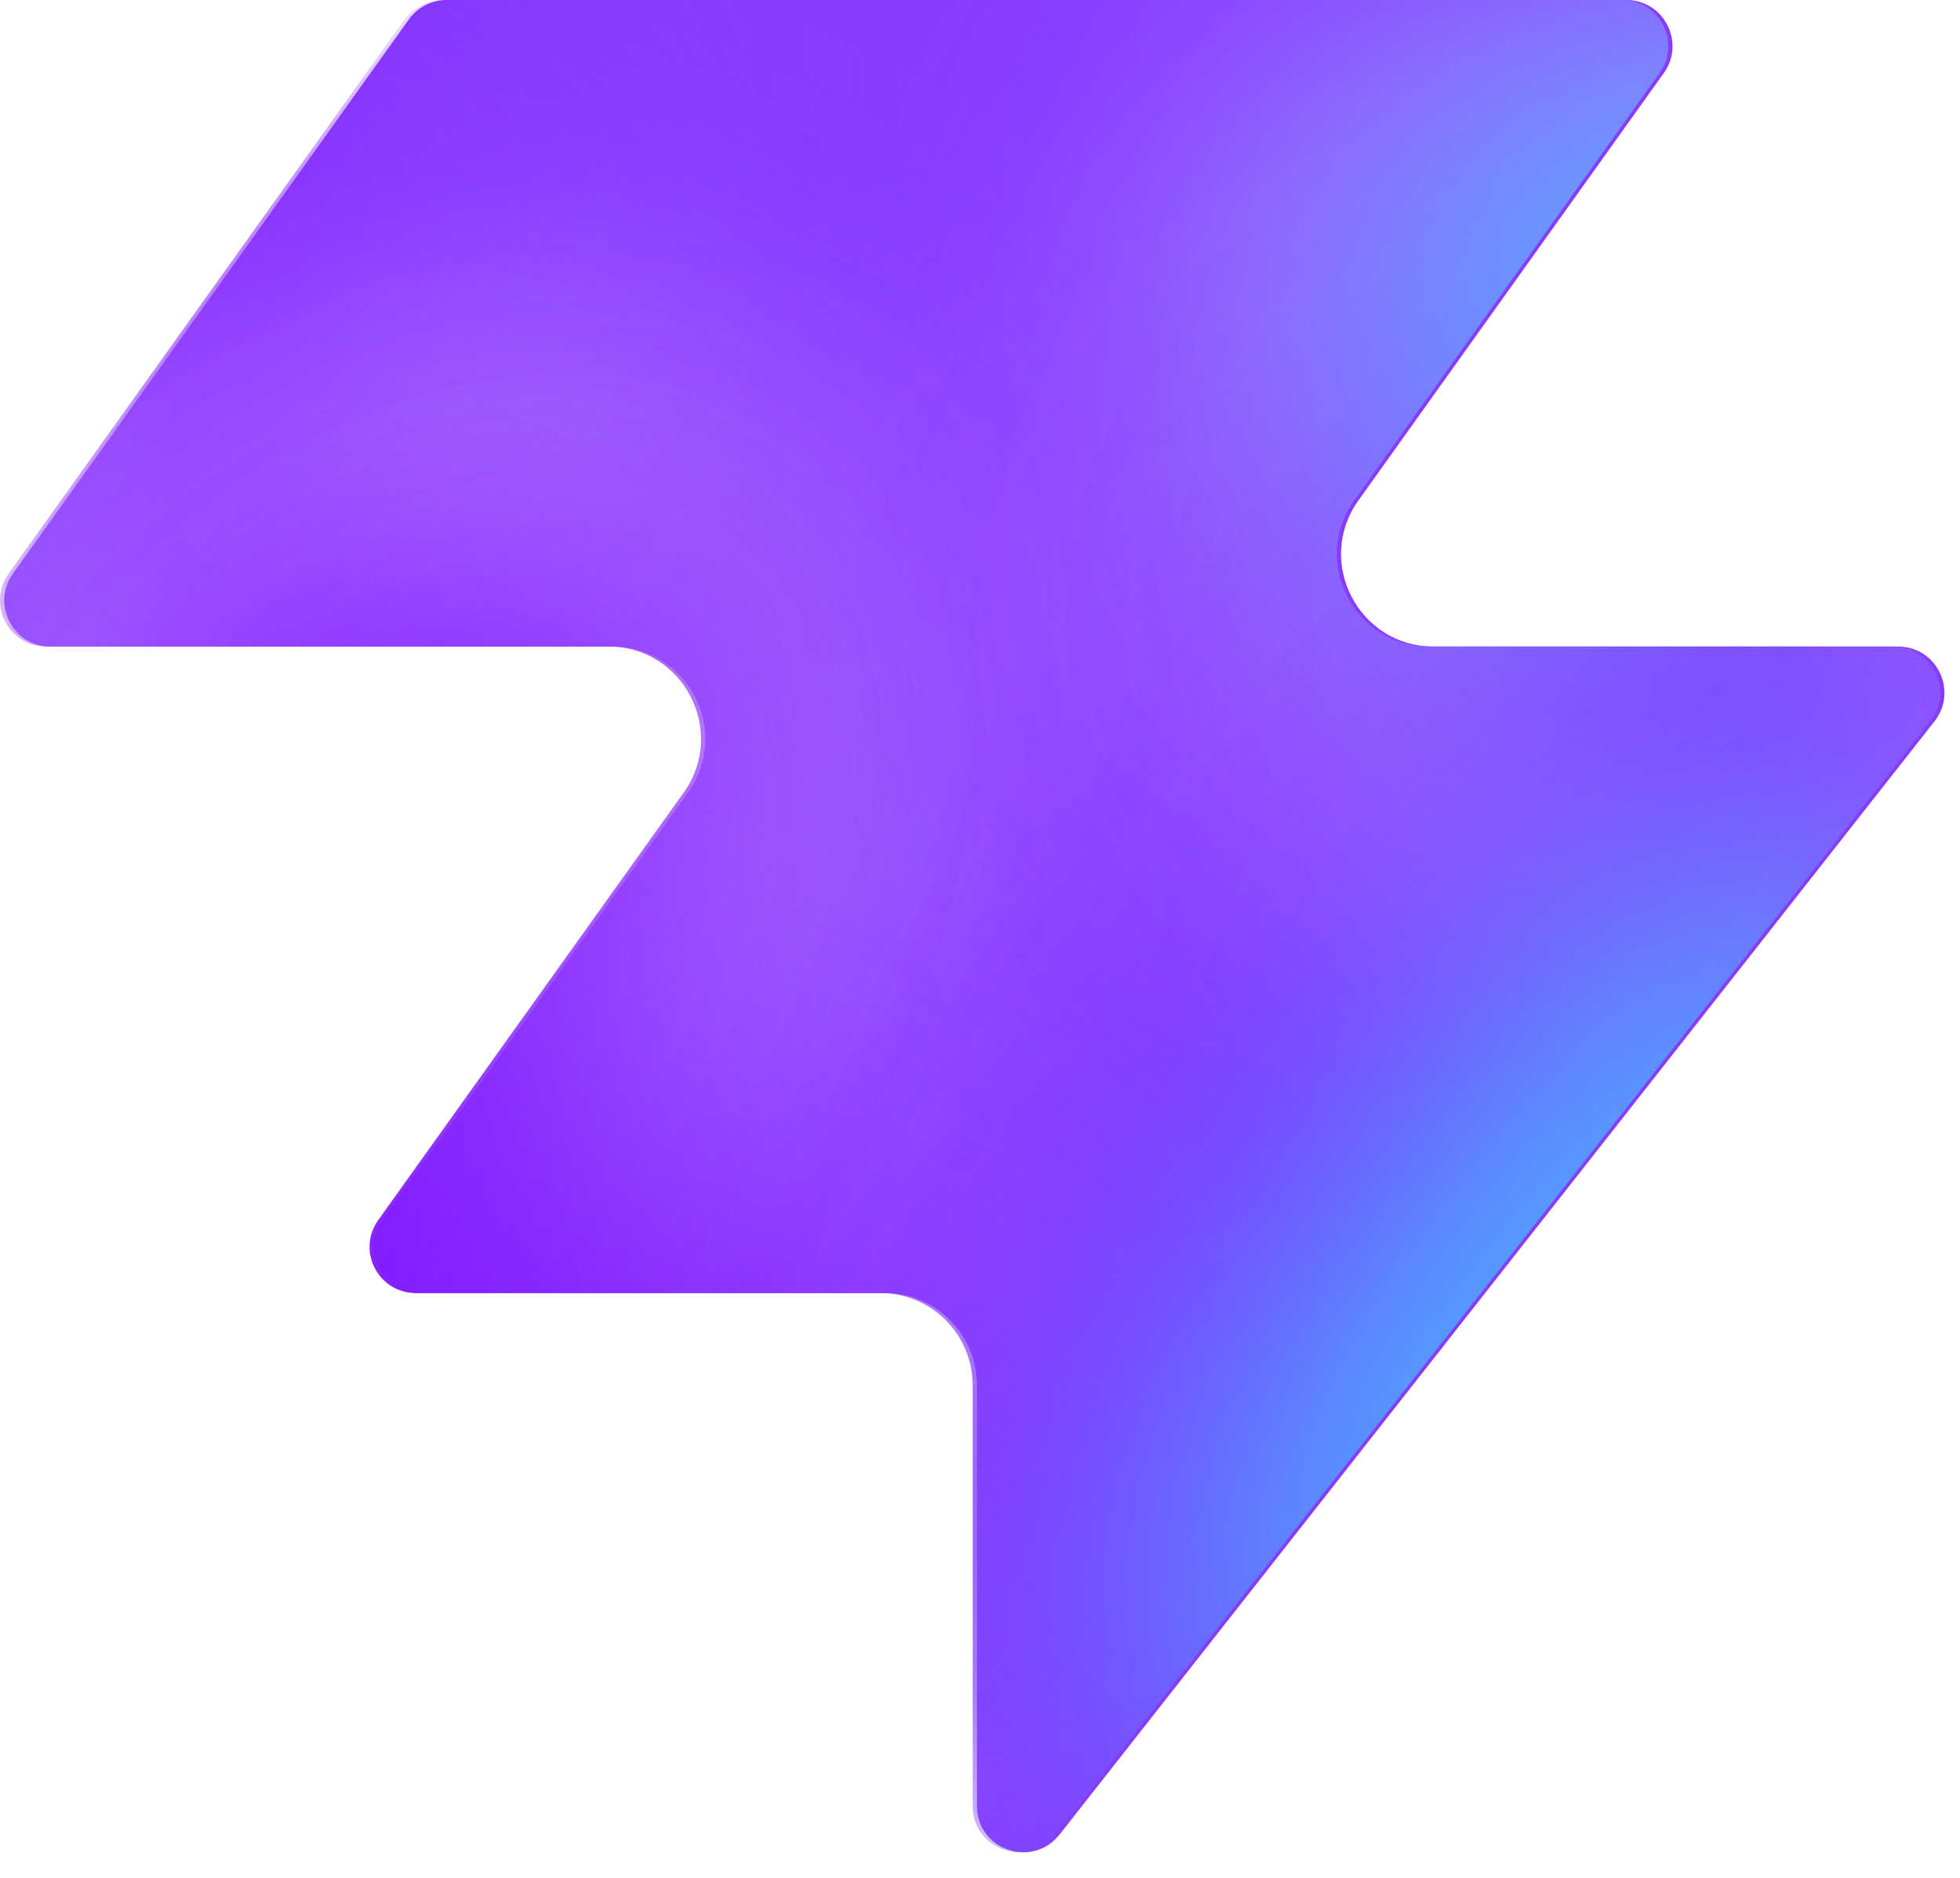
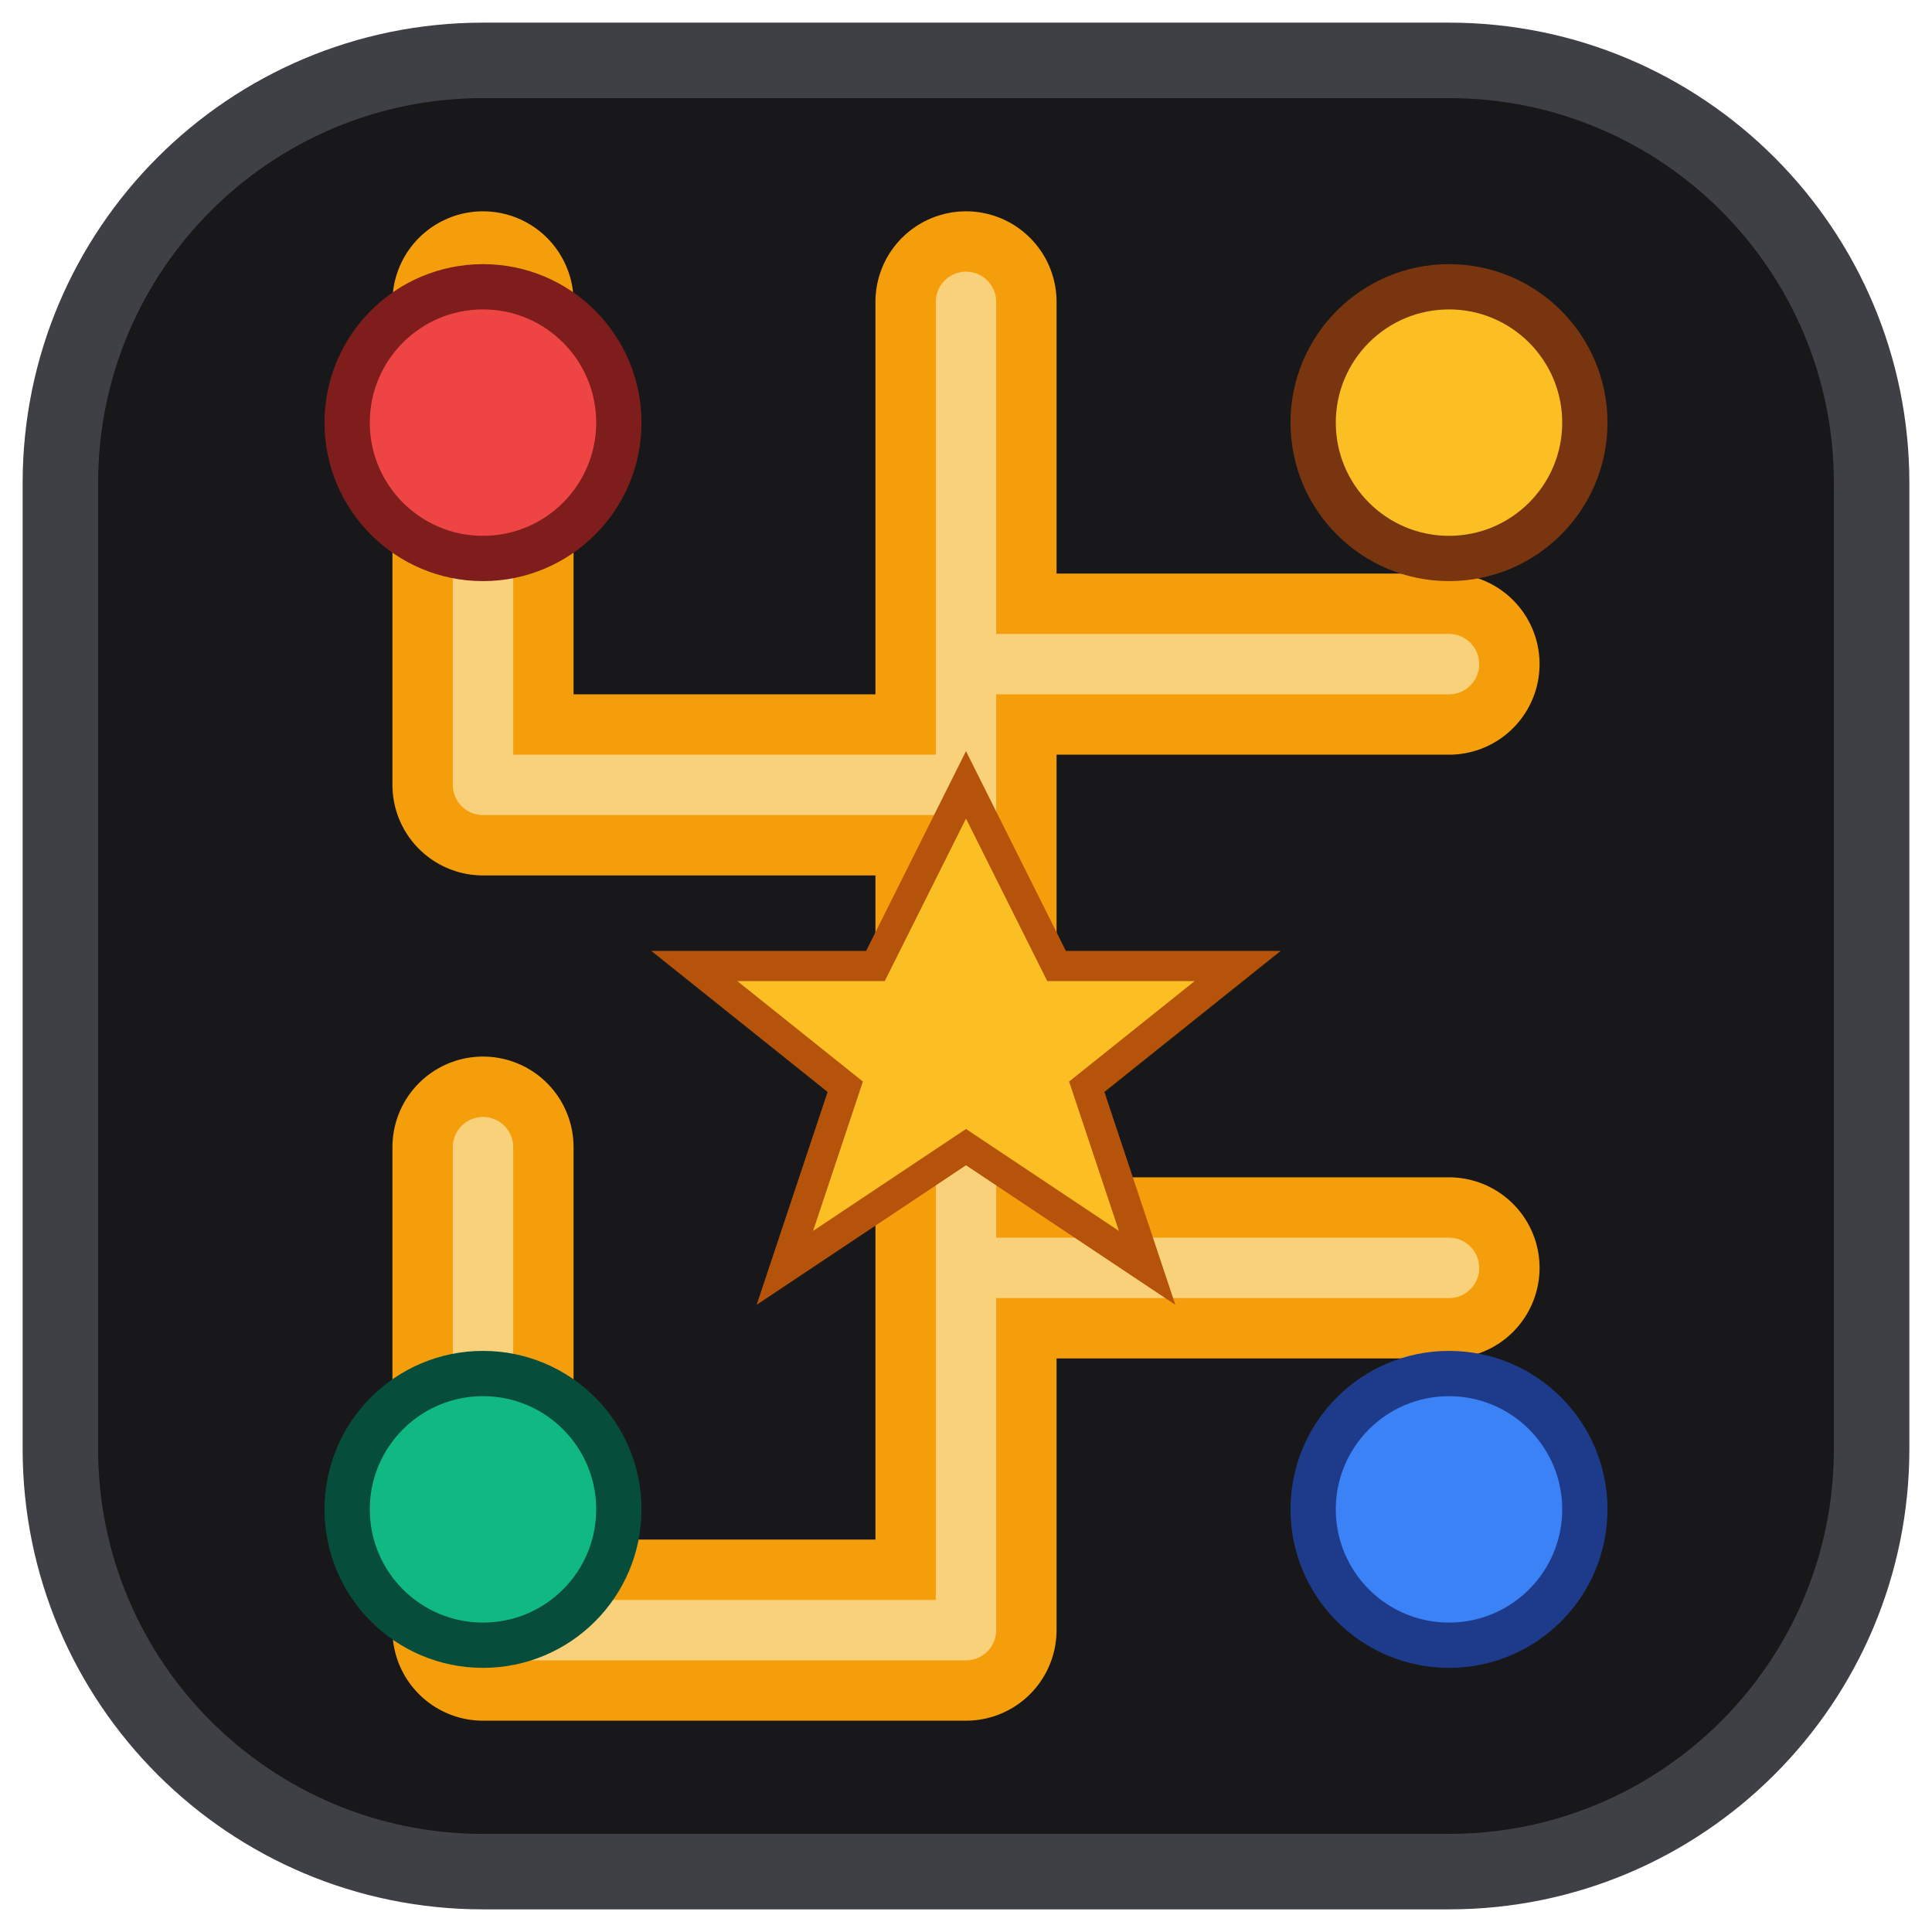
- <svg xmlns="http://www.w3.org/2000/svg" width="48" height="46" fill="none" viewBox="0 0 48 46">
-   <path fill="#863bff" d="M25.946 44.938c-.664.845-2.021.375-2.021-.698V33.937a2.26 2.26 0 0 0-2.262-2.262H10.287c-.92 0-1.456-1.04-.92-1.788l7.48-10.471c1.07-1.497 0-3.578-1.842-3.578H1.237c-.92 0-1.456-1.04-.92-1.788L10.013.474c.214-.297.556-.474.92-.474h28.894c.92 0 1.456 1.04.92 1.788l-7.48 10.471c-1.07 1.498 0 3.579 1.842 3.579h11.377c.943 0 1.473 1.088.89 1.83L25.947 44.94z" style="fill:#863bff;fill:color(display-p3 .525 .23 1);fill-opacity:1" />
-   <mask id="a" width="48" height="46" x="0" y="0" maskUnits="userSpaceOnUse" style="mask-type:alpha">
-     <path fill="#000" d="M25.842 44.938c-.664.844-2.021.375-2.021-.698V33.937a2.26 2.26 0 0 0-2.262-2.262H10.183c-.92 0-1.456-1.04-.92-1.788l7.48-10.471c1.07-1.498 0-3.579-1.842-3.579H1.133c-.92 0-1.456-1.04-.92-1.787L9.91.473c.214-.297.556-.474.92-.474h28.894c.92 0 1.456 1.04.92 1.788l-7.48 10.471c-1.07 1.498 0 3.578 1.842 3.578h11.377c.943 0 1.473 1.088.89 1.832L25.843 44.94z" style="fill:#000;fill-opacity:1" />
-   </mask>
-   <g mask="url(#a)">
-     <g filter="url(#b)">
-       <ellipse cx="5.508" cy="14.704" fill="#ede6ff" rx="5.508" ry="14.704" style="fill:#ede6ff;fill:color(display-p3 .927 .903 1);fill-opacity:1" transform="matrix(.00324 1 1 -.00324 -4.47 31.516)" />
-     </g>
-     <g filter="url(#c)">
-       <ellipse cx="10.399" cy="29.851" fill="#ede6ff" rx="10.399" ry="29.851" style="fill:#ede6ff;fill:color(display-p3 .927 .903 1);fill-opacity:1" transform="matrix(.00324 1 1 -.00324 -39.328 7.883)" />
-     </g>
-     <g filter="url(#d)">
-       <ellipse cx="5.508" cy="30.487" fill="#7e14ff" rx="5.508" ry="30.487" style="fill:#7e14ff;fill:color(display-p3 .492 .077 1);fill-opacity:1" transform="rotate(89.814 -25.913 -14.639)scale(1 -1)" />
-     </g>
-     <g filter="url(#e)">
-       <ellipse cx="5.508" cy="30.599" fill="#7e14ff" rx="5.508" ry="30.599" style="fill:#7e14ff;fill:color(display-p3 .492 .077 1);fill-opacity:1" transform="rotate(89.814 -32.644 -3.334)scale(1 -1)" />
-     </g>
-     <g filter="url(#f)">
-       <ellipse cx="5.508" cy="30.599" fill="#7e14ff" rx="5.508" ry="30.599" style="fill:#7e14ff;fill:color(display-p3 .492 .077 1);fill-opacity:1" transform="matrix(.00324 1 1 -.00324 -34.34 30.47)" />
-     </g>
-     <g filter="url(#g)">
-       <ellipse cx="14.072" cy="22.078" fill="#ede6ff" rx="14.072" ry="22.078" style="fill:#ede6ff;fill:color(display-p3 .927 .903 1);fill-opacity:1" transform="rotate(93.35 24.506 48.493)scale(-1 1)" />
-     </g>
-     <g filter="url(#h)">
-       <ellipse cx="3.47" cy="21.501" fill="#7e14ff" rx="3.47" ry="21.501" style="fill:#7e14ff;fill:color(display-p3 .492 .077 1);fill-opacity:1" transform="rotate(89.009 28.708 47.59)scale(-1 1)" />
-     </g>
-     <g filter="url(#i)">
-       <ellipse cx="3.47" cy="21.501" fill="#7e14ff" rx="3.47" ry="21.501" style="fill:#7e14ff;fill:color(display-p3 .492 .077 1);fill-opacity:1" transform="rotate(89.009 28.708 47.59)scale(-1 1)" />
-     </g>
-     <g filter="url(#j)">
-       <ellipse cx=".387" cy="8.972" fill="#7e14ff" rx="4.407" ry="29.108" style="fill:#7e14ff;fill:color(display-p3 .492 .077 1);fill-opacity:1" transform="rotate(39.51 .387 8.972)" />
-     </g>
-     <g filter="url(#k)">
-       <ellipse cx="47.523" cy="-6.092" fill="#7e14ff" rx="4.407" ry="29.108" style="fill:#7e14ff;fill:color(display-p3 .492 .077 1);fill-opacity:1" transform="rotate(37.892 47.523 -6.092)" />
-     </g>
-     <g filter="url(#l)">
-       <ellipse cx="41.412" cy="6.333" fill="#47bfff" rx="5.971" ry="9.665" style="fill:#47bfff;fill:color(display-p3 .28 .748 1);fill-opacity:1" transform="rotate(37.892 41.412 6.333)" />
-     </g>
-     <g filter="url(#m)">
-       <ellipse cx="-1.879" cy="38.332" fill="#7e14ff" rx="4.407" ry="29.108" style="fill:#7e14ff;fill:color(display-p3 .492 .077 1);fill-opacity:1" transform="rotate(37.892 -1.88 38.332)" />
-     </g>
-     <g filter="url(#n)">
-       <ellipse cx="-1.879" cy="38.332" fill="#7e14ff" rx="4.407" ry="29.108" style="fill:#7e14ff;fill:color(display-p3 .492 .077 1);fill-opacity:1" transform="rotate(37.892 -1.88 38.332)" />
-     </g>
-     <g filter="url(#o)">
-       <ellipse cx="35.651" cy="29.907" fill="#7e14ff" rx="4.407" ry="29.108" style="fill:#7e14ff;fill:color(display-p3 .492 .077 1);fill-opacity:1" transform="rotate(37.892 35.651 29.907)" />
-     </g>
-     <g filter="url(#p)">
-       <ellipse cx="38.418" cy="32.4" fill="#47bfff" rx="5.971" ry="15.297" style="fill:#47bfff;fill:color(display-p3 .28 .748 1);fill-opacity:1" transform="rotate(37.892 38.418 32.4)" />
-     </g>
-   </g>
-   <defs>
-     <filter id="b" width="60.045" height="41.654" x="-19.77" y="16.149" color-interpolation-filters="sRGB" filterUnits="userSpaceOnUse">
-       <feFlood flood-opacity="0" result="BackgroundImageFix" />
-       <feBlend in="SourceGraphic" in2="BackgroundImageFix" result="shape" />
-       <feGaussianBlur result="effect1_foregroundBlur_2002_17158" stdDeviation="7.659" />
-     </filter>
-     <filter id="c" width="90.34" height="51.437" x="-54.613" y="-7.533" color-interpolation-filters="sRGB" filterUnits="userSpaceOnUse">
-       <feFlood flood-opacity="0" result="BackgroundImageFix" />
-       <feBlend in="SourceGraphic" in2="BackgroundImageFix" result="shape" />
-       <feGaussianBlur result="effect1_foregroundBlur_2002_17158" stdDeviation="7.659" />
-     </filter>
-     <filter id="d" width="79.355" height="29.4" x="-49.64" y="2.03" color-interpolation-filters="sRGB" filterUnits="userSpaceOnUse">
-       <feFlood flood-opacity="0" result="BackgroundImageFix" />
-       <feBlend in="SourceGraphic" in2="BackgroundImageFix" result="shape" />
-       <feGaussianBlur result="effect1_foregroundBlur_2002_17158" stdDeviation="4.596" />
-     </filter>
-     <filter id="e" width="79.579" height="29.4" x="-45.045" y="20.029" color-interpolation-filters="sRGB" filterUnits="userSpaceOnUse">
-       <feFlood flood-opacity="0" result="BackgroundImageFix" />
-       <feBlend in="SourceGraphic" in2="BackgroundImageFix" result="shape" />
-       <feGaussianBlur result="effect1_foregroundBlur_2002_17158" stdDeviation="4.596" />
-     </filter>
-     <filter id="f" width="79.579" height="29.4" x="-43.513" y="21.178" color-interpolation-filters="sRGB" filterUnits="userSpaceOnUse">
-       <feFlood flood-opacity="0" result="BackgroundImageFix" />
-       <feBlend in="SourceGraphic" in2="BackgroundImageFix" result="shape" />
-       <feGaussianBlur result="effect1_foregroundBlur_2002_17158" stdDeviation="4.596" />
-     </filter>
-     <filter id="g" width="74.749" height="58.852" x="15.756" y="-17.901" color-interpolation-filters="sRGB" filterUnits="userSpaceOnUse">
-       <feFlood flood-opacity="0" result="BackgroundImageFix" />
-       <feBlend in="SourceGraphic" in2="BackgroundImageFix" result="shape" />
-       <feGaussianBlur result="effect1_foregroundBlur_2002_17158" stdDeviation="7.659" />
-     </filter>
-     <filter id="h" width="61.377" height="25.362" x="23.548" y="2.284" color-interpolation-filters="sRGB" filterUnits="userSpaceOnUse">
-       <feFlood flood-opacity="0" result="BackgroundImageFix" />
-       <feBlend in="SourceGraphic" in2="BackgroundImageFix" result="shape" />
-       <feGaussianBlur result="effect1_foregroundBlur_2002_17158" stdDeviation="4.596" />
-     </filter>
-     <filter id="i" width="61.377" height="25.362" x="23.548" y="2.284" color-interpolation-filters="sRGB" filterUnits="userSpaceOnUse">
-       <feFlood flood-opacity="0" result="BackgroundImageFix" />
-       <feBlend in="SourceGraphic" in2="BackgroundImageFix" result="shape" />
-       <feGaussianBlur result="effect1_foregroundBlur_2002_17158" stdDeviation="4.596" />
-     </filter>
-     <filter id="j" width="56.045" height="63.649" x="-27.636" y="-22.853" color-interpolation-filters="sRGB" filterUnits="userSpaceOnUse">
-       <feFlood flood-opacity="0" result="BackgroundImageFix" />
-       <feBlend in="SourceGraphic" in2="BackgroundImageFix" result="shape" />
-       <feGaussianBlur result="effect1_foregroundBlur_2002_17158" stdDeviation="4.596" />
-     </filter>
-     <filter id="k" width="54.814" height="64.646" x="20.116" y="-38.415" color-interpolation-filters="sRGB" filterUnits="userSpaceOnUse">
-       <feFlood flood-opacity="0" result="BackgroundImageFix" />
-       <feBlend in="SourceGraphic" in2="BackgroundImageFix" result="shape" />
-       <feGaussianBlur result="effect1_foregroundBlur_2002_17158" stdDeviation="4.596" />
-     </filter>
-     <filter id="l" width="33.541" height="35.313" x="24.641" y="-11.323" color-interpolation-filters="sRGB" filterUnits="userSpaceOnUse">
-       <feFlood flood-opacity="0" result="BackgroundImageFix" />
-       <feBlend in="SourceGraphic" in2="BackgroundImageFix" result="shape" />
-       <feGaussianBlur result="effect1_foregroundBlur_2002_17158" stdDeviation="4.596" />
-     </filter>
-     <filter id="m" width="54.814" height="64.646" x="-29.286" y="6.009" color-interpolation-filters="sRGB" filterUnits="userSpaceOnUse">
-       <feFlood flood-opacity="0" result="BackgroundImageFix" />
-       <feBlend in="SourceGraphic" in2="BackgroundImageFix" result="shape" />
-       <feGaussianBlur result="effect1_foregroundBlur_2002_17158" stdDeviation="4.596" />
-     </filter>
-     <filter id="n" width="54.814" height="64.646" x="-29.286" y="6.009" color-interpolation-filters="sRGB" filterUnits="userSpaceOnUse">
-       <feFlood flood-opacity="0" result="BackgroundImageFix" />
-       <feBlend in="SourceGraphic" in2="BackgroundImageFix" result="shape" />
-       <feGaussianBlur result="effect1_foregroundBlur_2002_17158" stdDeviation="4.596" />
-     </filter>
-     <filter id="o" width="54.814" height="64.646" x="8.244" y="-2.416" color-interpolation-filters="sRGB" filterUnits="userSpaceOnUse">
-       <feFlood flood-opacity="0" result="BackgroundImageFix" />
-       <feBlend in="SourceGraphic" in2="BackgroundImageFix" result="shape" />
-       <feGaussianBlur result="effect1_foregroundBlur_2002_17158" stdDeviation="4.596" />
-     </filter>
-     <filter id="p" width="39.409" height="43.623" x="18.713" y="10.588" color-interpolation-filters="sRGB" filterUnits="userSpaceOnUse">
-       <feFlood flood-opacity="0" result="BackgroundImageFix" />
-       <feBlend in="SourceGraphic" in2="BackgroundImageFix" result="shape" />
-       <feGaussianBlur result="effect1_foregroundBlur_2002_17158" stdDeviation="4.596" />
-     </filter>
-   </defs>
+ <svg xmlns="http://www.w3.org/2000/svg" viewBox="0 0 64 64" fill="none">
+   <rect x="2" y="2" width="60" height="60" rx="14" fill="#18181b" stroke="#3f3f46" stroke-width="2.5" />
+   <path d="M16 10v16h16V10M48 22H32v20h16M16 38v16h16V42" stroke="#f59e0b" stroke-width="6" stroke-linecap="round" stroke-linejoin="round" />
+   <path d="M16 10v16h16V10M48 22H32v20h16M16 38v16h16V42" stroke="#fef3c7" stroke-width="2" stroke-linecap="round" stroke-linejoin="round" opacity="0.6" />
+   <circle cx="16" cy="14" r="4.5" fill="#ef4444" stroke="#7f1d1d" stroke-width="1.5" />
+   <circle cx="48" cy="14" r="4.5" fill="#fbbf24" stroke="#78350f" stroke-width="1.5" />
+   <circle cx="16" cy="50" r="4.5" fill="#10b981" stroke="#064e3b" stroke-width="1.5" />
+   <circle cx="48" cy="50" r="4.5" fill="#3b82f6" stroke="#1e3a8a" stroke-width="1.5" />
+   <polygon points="32,26 35,32 41,32 36,36 38,42 32,38 26,42 28,36 23,32 29,32" fill="#fbbf24" stroke="#b45309" stroke-width="1" />
</svg>
